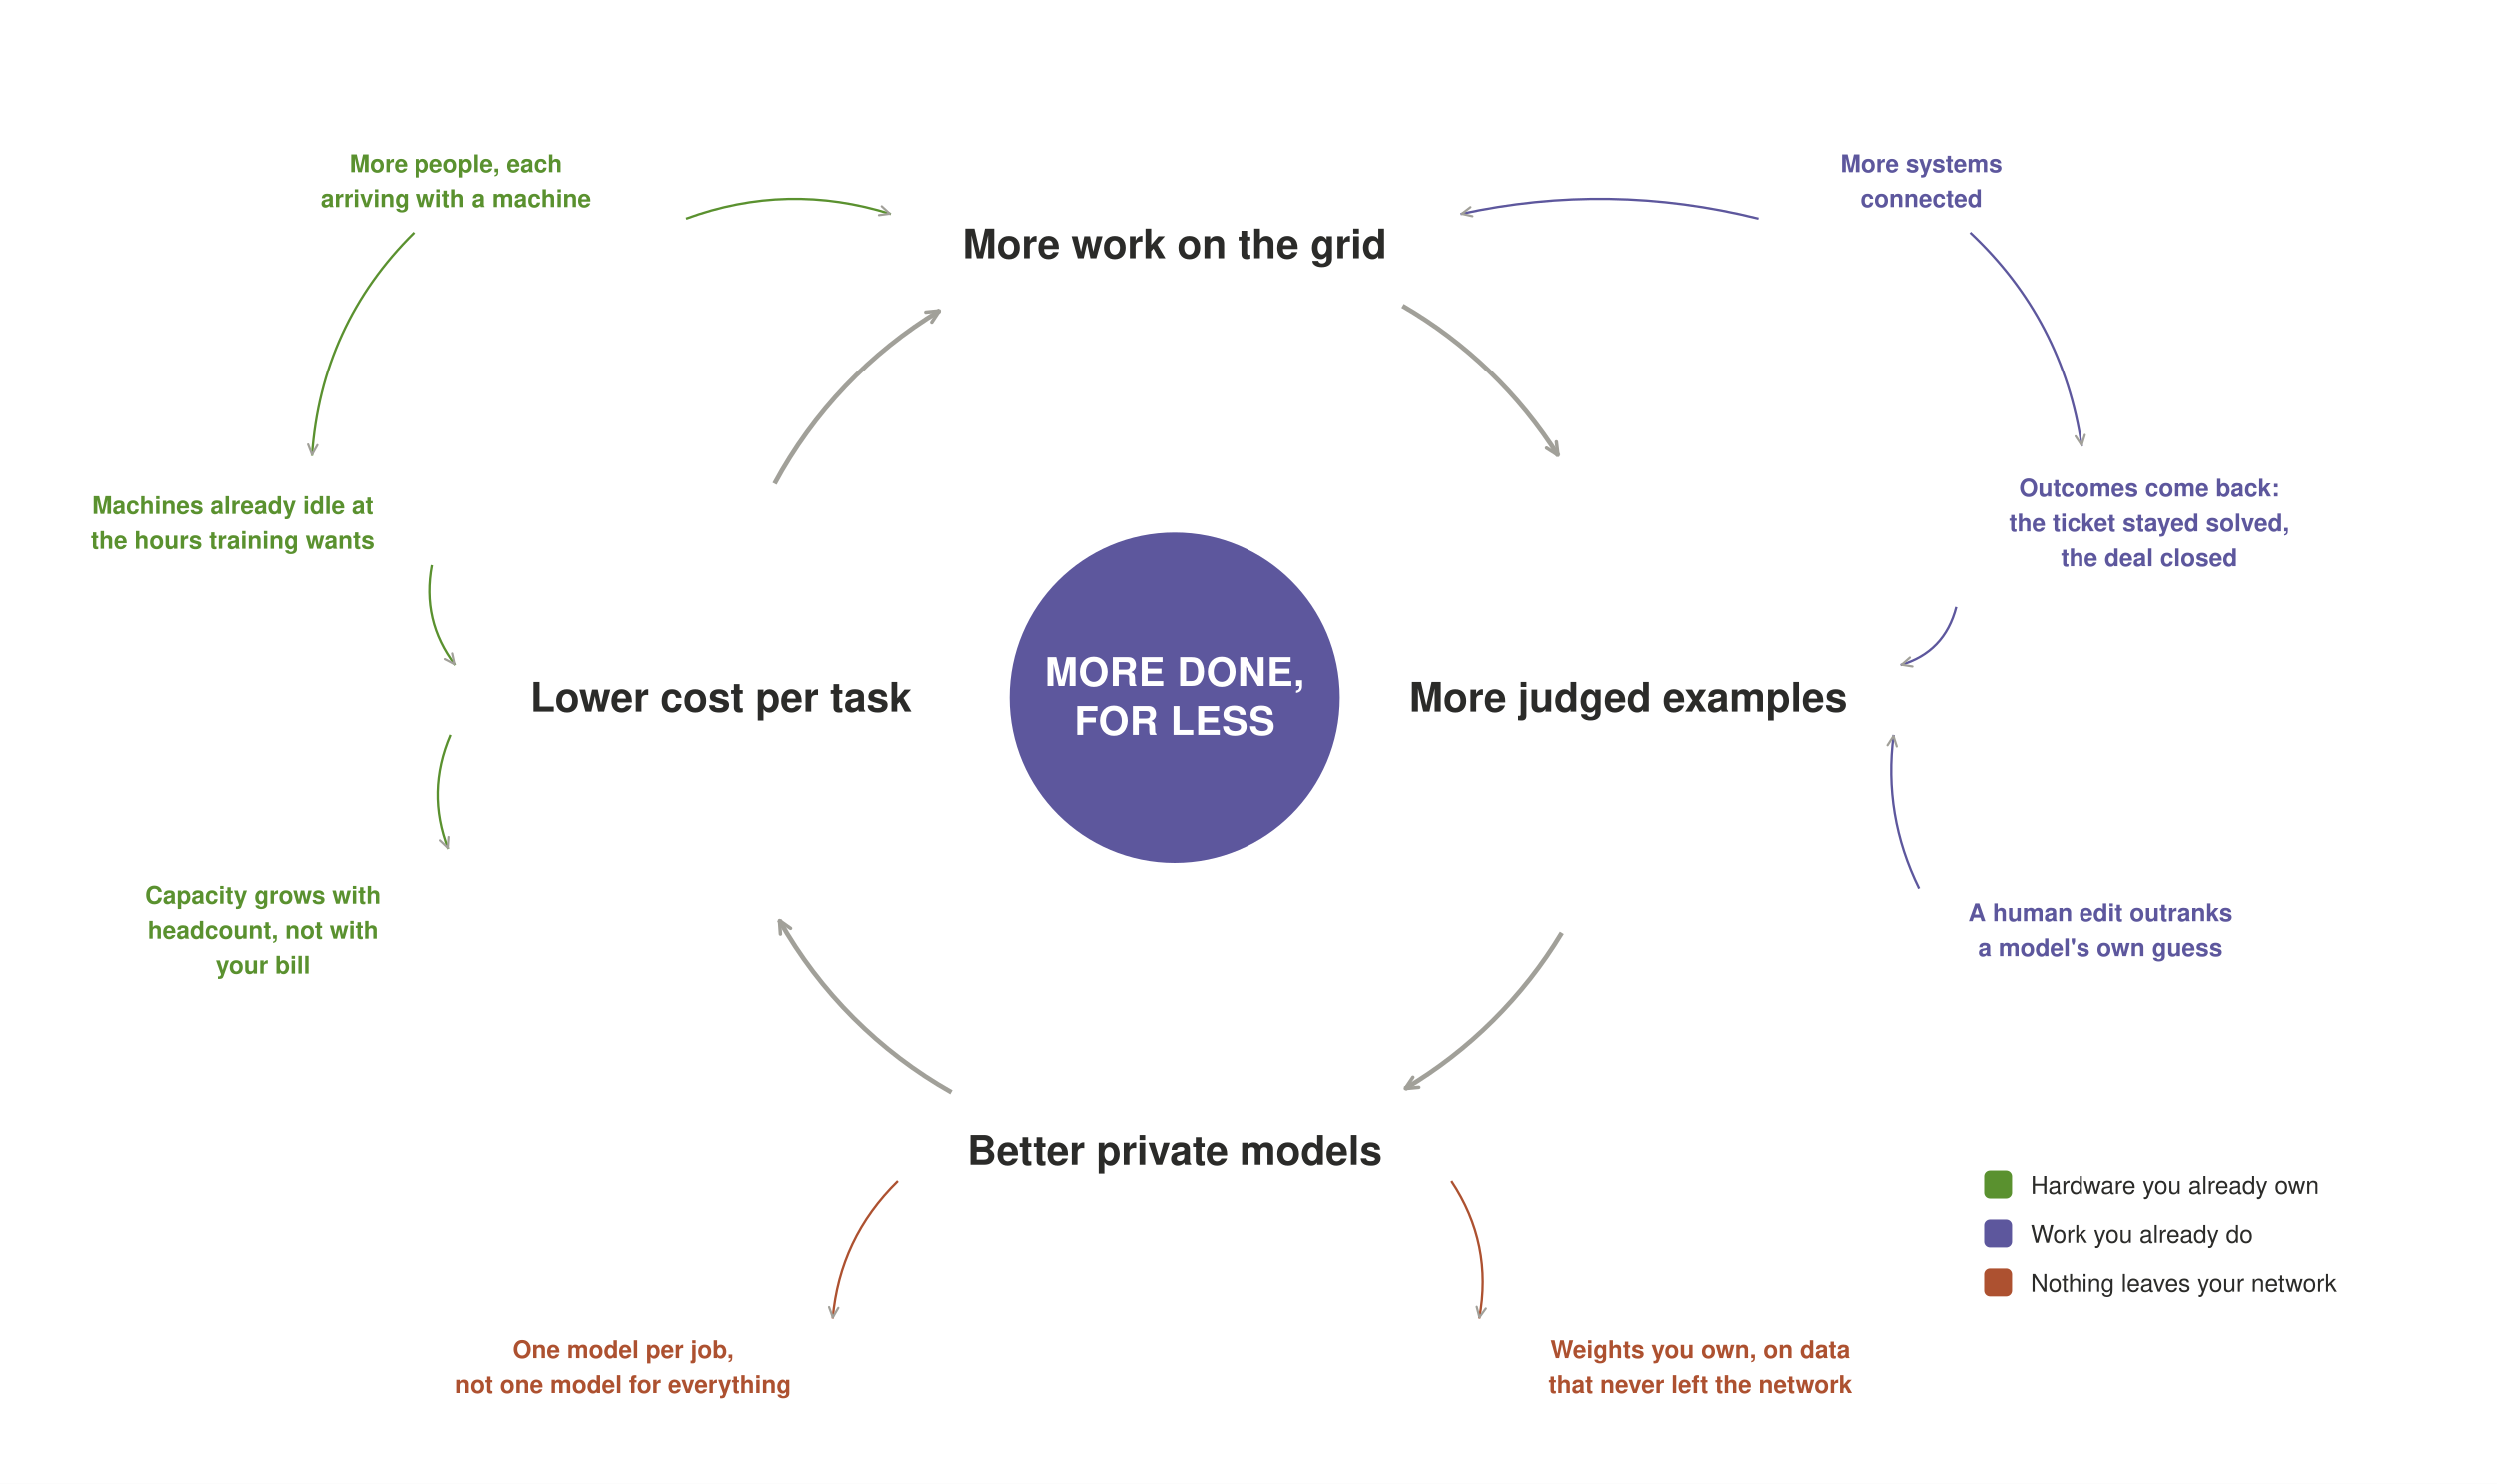
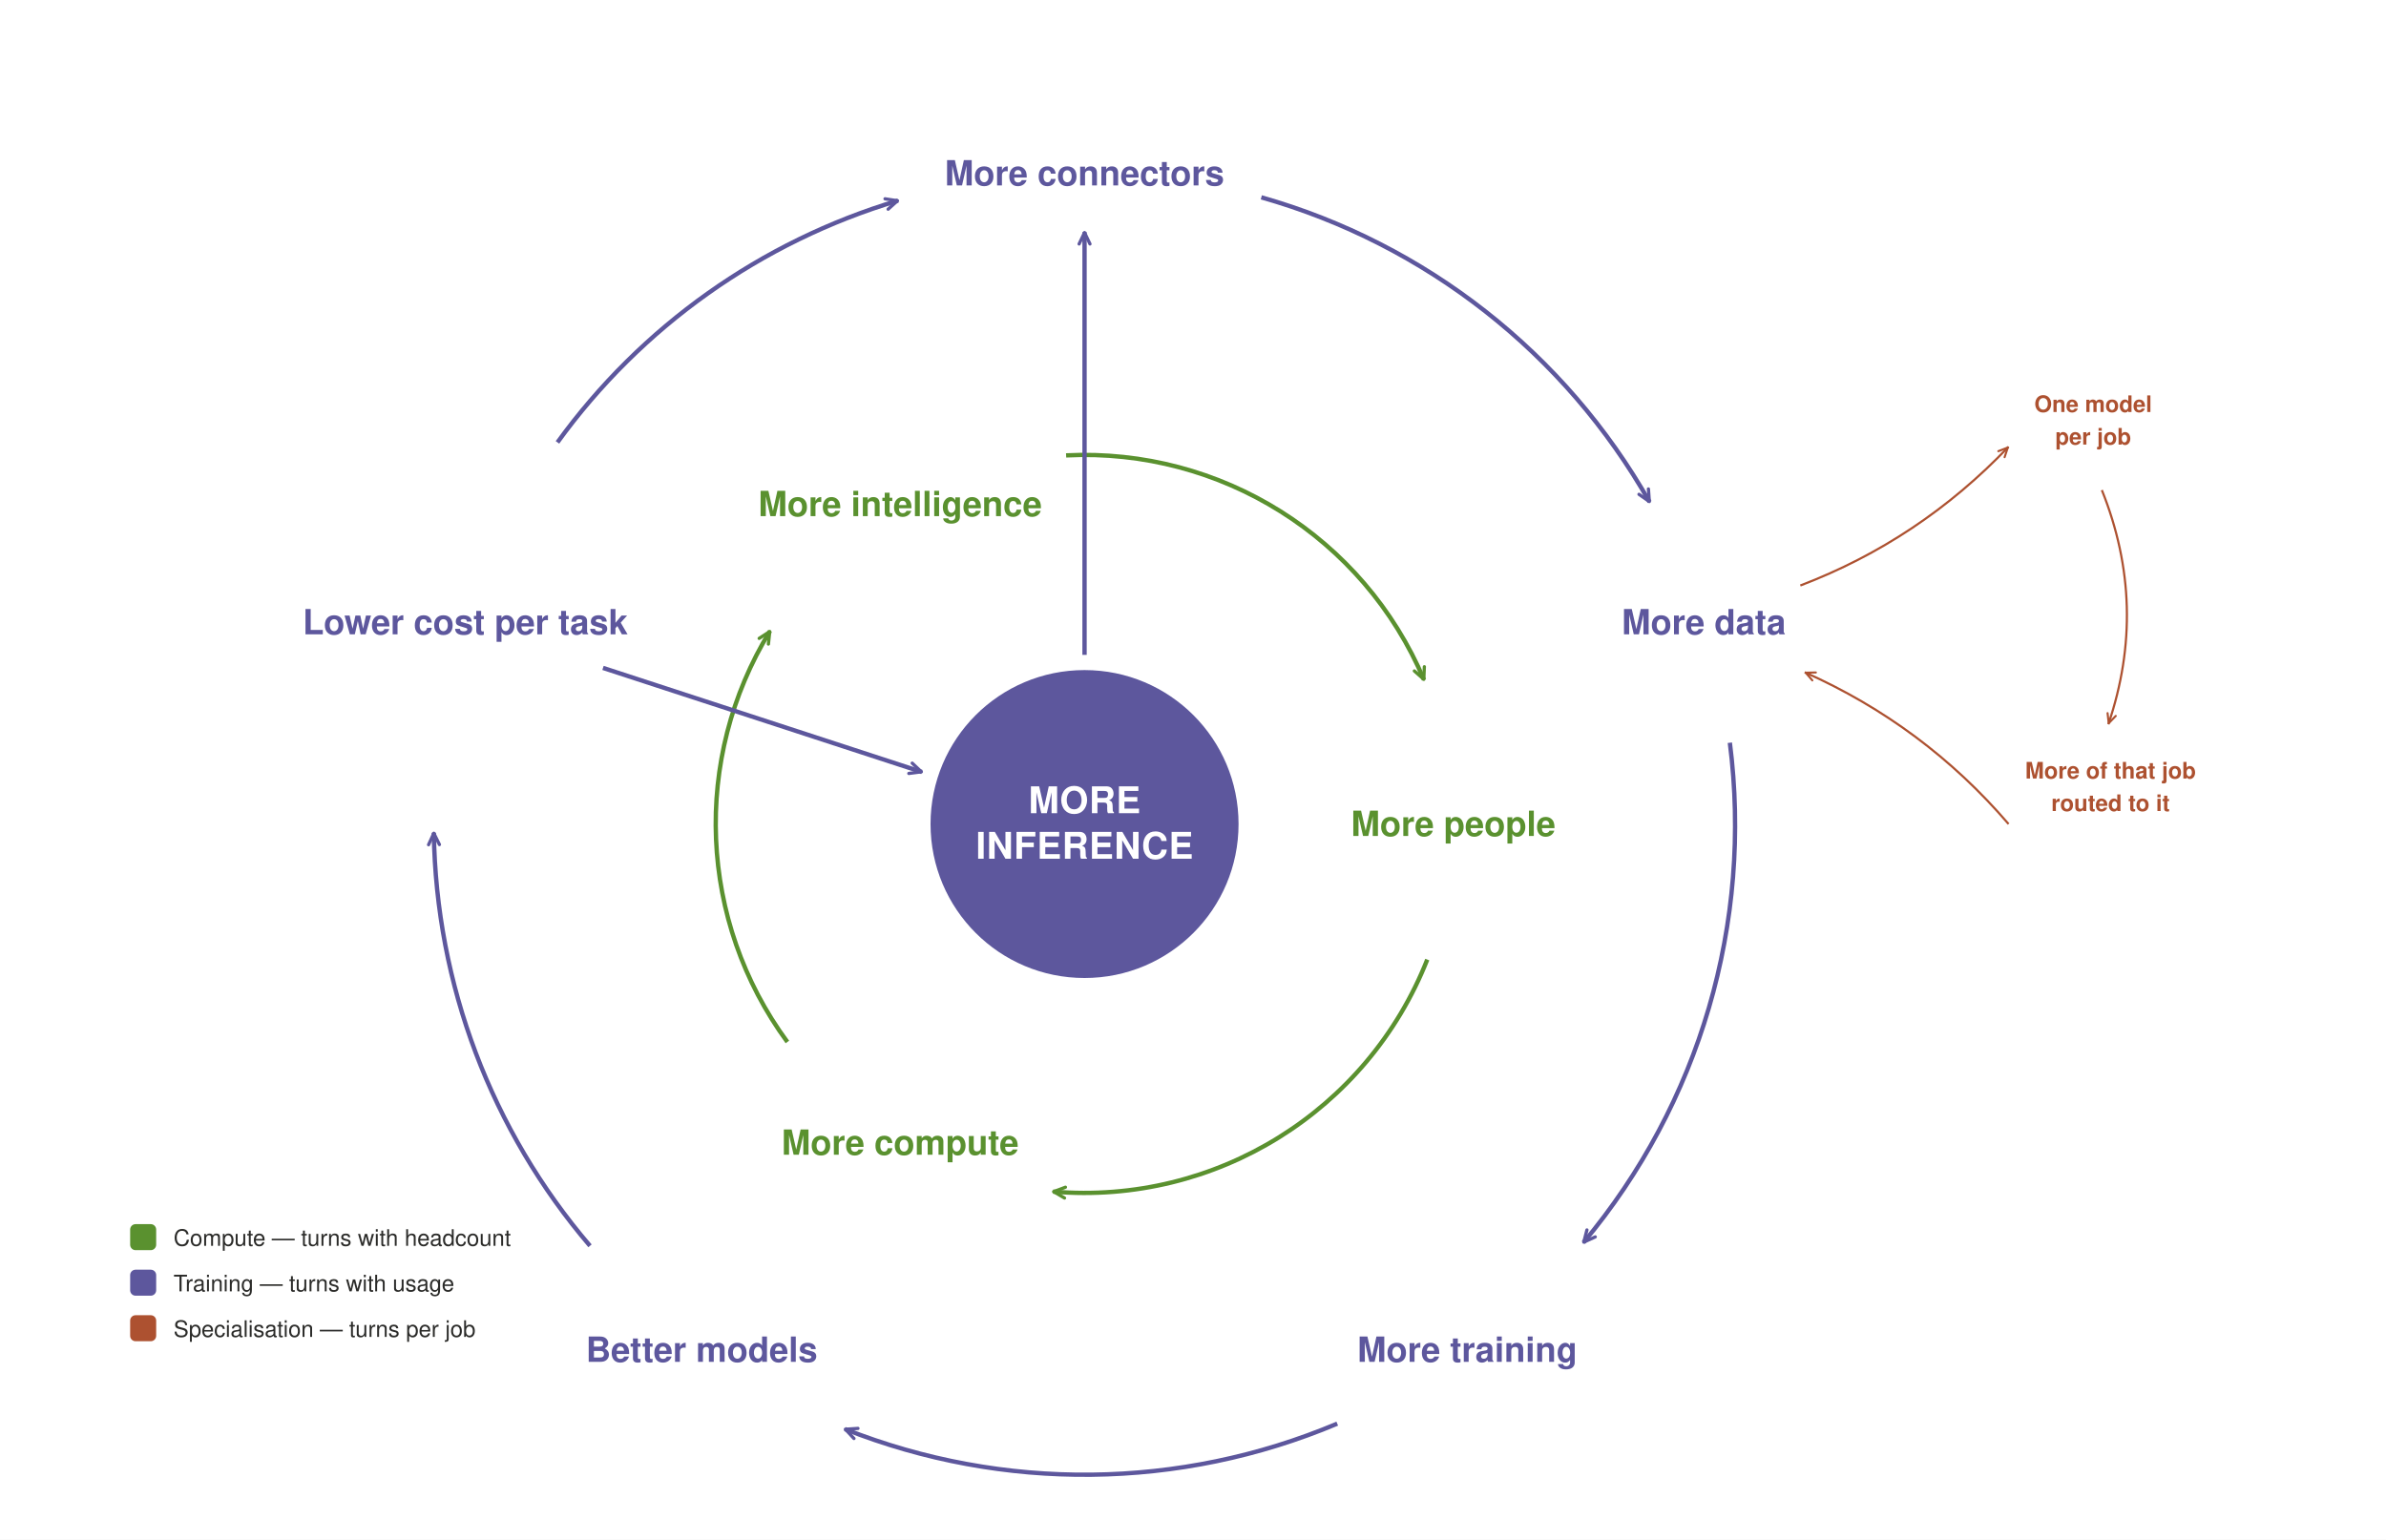
- <svg xmlns="http://www.w3.org/2000/svg" viewBox="0 0 2147 1276" font-family="Avenir Next, Nunito, Segoe UI, Helvetica, Arial, sans-serif">
+ <svg xmlns="http://www.w3.org/2000/svg" viewBox="0 0 2200 1420" font-family="Avenir Next, Nunito, Segoe UI, Helvetica, Arial, sans-serif">
  <defs>
-     <marker id="h" markerWidth="14" markerHeight="14" refX="11" refY="5" orient="auto" markerUnits="userSpaceOnUse">
+     <marker id="ha" markerWidth="14" markerHeight="14" refX="11" refY="5" orient="auto" markerUnits="userSpaceOnUse">
      <path d="M1.5 1 L10 5 L1.5 9" fill="none" stroke="#a1a099" stroke-width="1.9" stroke-linecap="round" stroke-linejoin="round" />
    </marker>
-     <marker id="H" markerWidth="19" markerHeight="19" refX="13" refY="6.5" orient="auto" markerUnits="userSpaceOnUse">
+     <marker id="Ha" markerWidth="19" markerHeight="19" refX="13" refY="6.5" orient="auto" markerUnits="userSpaceOnUse">
      <path d="M2 1.5 L12.5 6.5 L2 11.5" fill="none" stroke="#a1a099" stroke-width="3" stroke-linecap="round" stroke-linejoin="round" />
    </marker>
+     <marker id="hg" markerWidth="14" markerHeight="14" refX="11" refY="5" orient="auto" markerUnits="userSpaceOnUse">
+       <path d="M1.5 1 L10 5 L1.5 9" fill="none" stroke="#5a912f" stroke-width="1.9" stroke-linecap="round" stroke-linejoin="round" />
+     </marker>
+     <marker id="Hg" markerWidth="19" markerHeight="19" refX="13" refY="6.5" orient="auto" markerUnits="userSpaceOnUse">
+       <path d="M2 1.5 L12.5 6.5 L2 11.5" fill="none" stroke="#5a912f" stroke-width="3" stroke-linecap="round" stroke-linejoin="round" />
+     </marker>
+     <marker id="hp" markerWidth="14" markerHeight="14" refX="11" refY="5" orient="auto" markerUnits="userSpaceOnUse">
+       <path d="M1.5 1 L10 5 L1.5 9" fill="none" stroke="#5d579d" stroke-width="1.9" stroke-linecap="round" stroke-linejoin="round" />
+     </marker>
+     <marker id="Hp" markerWidth="19" markerHeight="19" refX="13" refY="6.5" orient="auto" markerUnits="userSpaceOnUse">
+       <path d="M2 1.5 L12.5 6.5 L2 11.5" fill="none" stroke="#5d579d" stroke-width="3" stroke-linecap="round" stroke-linejoin="round" />
+     </marker>
+     <marker id="hc" markerWidth="14" markerHeight="14" refX="11" refY="5" orient="auto" markerUnits="userSpaceOnUse">
+       <path d="M1.5 1 L10 5 L1.5 9" fill="none" stroke="#ad5130" stroke-width="1.9" stroke-linecap="round" stroke-linejoin="round" />
+     </marker>
+     <marker id="Hc" markerWidth="19" markerHeight="19" refX="13" refY="6.5" orient="auto" markerUnits="userSpaceOnUse">
+       <path d="M2 1.5 L12.5 6.5 L2 11.5" fill="none" stroke="#ad5130" stroke-width="3" stroke-linecap="round" stroke-linejoin="round" />
+     </marker>
  </defs>
-   <rect width="2147" height="1276" fill="#fff" />
-   <text x="1010" y="222" text-anchor="middle" fill="#2b2b29" font-size="35" font-weight="700">More work on the grid</text>
-   <text x="1400" y="612" text-anchor="middle" fill="#2b2b29" font-size="35" font-weight="700">More judged examples</text>
-   <text x="1010" y="1002" text-anchor="middle" fill="#2b2b29" font-size="35" font-weight="700">Better private models</text>
-   <text x="620" y="612" text-anchor="middle" fill="#2b2b29" font-size="35" font-weight="700">Lower cost per task</text>
-   <path d="M1206 263 A390 390 0 0 1 1340 392" fill="none" stroke="#a1a099" stroke-width="4" marker-end="url(#H)" />
-   <path d="M1343 802 A390 390 0 0 1 1208 936" fill="none" stroke="#a1a099" stroke-width="4" marker-end="url(#H)" />
-   <path d="M818 939 A390 390 0 0 1 670 791" fill="none" stroke="#a1a099" stroke-width="4" marker-end="url(#H)" />
-   <path d="M666 416 A390 390 0 0 1 808 267" fill="none" stroke="#a1a099" stroke-width="4" marker-end="url(#H)" />
-   <circle cx="1010" cy="600" r="142" fill="#5d579d" />
-   <text x="1010" y="590" text-anchor="middle" fill="#fff" font-size="34" font-weight="700" letter-spacing="0.5">MORE DONE,</text>
-   <text x="1010" y="632" text-anchor="middle" fill="#fff" font-size="34" font-weight="700" letter-spacing="0.5">FOR LESS</text>
-   <text x="392" y="148" text-anchor="middle" fill="#5a912f" font-size="21" font-weight="700">More people, each</text>
-   <text x="392" y="178" text-anchor="middle" fill="#5a912f" font-size="21" font-weight="700">arriving with a machine</text>
-   <path d="M590 188 Q677 156 766 184" fill="none" stroke="#5a912f" stroke-width="2" marker-end="url(#h)" />
-   <text x="200" y="442" text-anchor="middle" fill="#5a912f" font-size="21" font-weight="700">Machines already idle at</text>
-   <text x="200" y="472" text-anchor="middle" fill="#5a912f" font-size="21" font-weight="700">the hours training wants</text>
-   <path d="M356 200 Q276 279 268 392" fill="none" stroke="#5a912f" stroke-width="2" marker-end="url(#h)" />
-   <path d="M372 486 Q363 534 392 572" fill="none" stroke="#5a912f" stroke-width="2" marker-end="url(#h)" />
-   <text x="226" y="777" text-anchor="middle" fill="#5a912f" font-size="21" font-weight="700">Capacity grows with</text>
-   <text x="226" y="807" text-anchor="middle" fill="#5a912f" font-size="21" font-weight="700">headcount, not with</text>
-   <text x="226" y="837" text-anchor="middle" fill="#5a912f" font-size="21" font-weight="700">your bill</text>
-   <path d="M388 632 Q367 681 386 730" fill="none" stroke="#5a912f" stroke-width="2" marker-end="url(#h)" />
-   <text x="1652" y="148" text-anchor="middle" fill="#5d579d" font-size="21" font-weight="700">More systems</text>
-   <text x="1652" y="178" text-anchor="middle" fill="#5d579d" font-size="21" font-weight="700">connected</text>
-   <path d="M1512 188 Q1384 156 1256 184" fill="none" stroke="#5d579d" stroke-width="2" marker-end="url(#h)" />
-   <text x="1848" y="427" text-anchor="middle" fill="#5d579d" font-size="21" font-weight="700">Outcomes come back:</text>
-   <text x="1848" y="457" text-anchor="middle" fill="#5d579d" font-size="21" font-weight="700">the ticket stayed solved,</text>
-   <text x="1848" y="487" text-anchor="middle" fill="#5d579d" font-size="21" font-weight="700">the deal closed</text>
-   <path d="M1694 200 Q1774 275 1790 384" fill="none" stroke="#5d579d" stroke-width="2" marker-end="url(#h)" />
-   <path d="M1682 522 Q1672 561 1634 572" fill="none" stroke="#5d579d" stroke-width="2" marker-end="url(#h)" />
-   <text x="1806" y="792" text-anchor="middle" fill="#5d579d" font-size="21" font-weight="700">A human edit outranks</text>
-   <text x="1806" y="822" text-anchor="middle" fill="#5d579d" font-size="21" font-weight="700">a model's own guess</text>
-   <path d="M1650 764 Q1619 701 1628 632" fill="none" stroke="#5d579d" stroke-width="2" marker-end="url(#h)" />
-   <text x="536" y="1168" text-anchor="middle" fill="#ad5130" font-size="21" font-weight="700">One model per job,</text>
-   <text x="536" y="1198" text-anchor="middle" fill="#ad5130" font-size="21" font-weight="700">not one model for everything</text>
-   <path d="M772 1016 Q722 1065 716 1134" fill="none" stroke="#ad5130" stroke-width="2" marker-end="url(#h)" />
-   <text x="1462" y="1168" text-anchor="middle" fill="#ad5130" font-size="21" font-weight="700">Weights you own, on data</text>
-   <text x="1462" y="1198" text-anchor="middle" fill="#ad5130" font-size="21" font-weight="700">that never left the network</text>
-   <path d="M1248 1016 Q1284 1070 1272 1134" fill="none" stroke="#ad5130" stroke-width="2" marker-end="url(#h)" />
-   <rect x="1706" y="1007" width="24" height="24" rx="5" fill="#5a912f" />
-   <text x="1746" y="1027" fill="#2b2b29" font-size="21">Hardware you already own</text>
-   <rect x="1706" y="1049" width="24" height="24" rx="5" fill="#5d579d" />
-   <text x="1746" y="1069" fill="#2b2b29" font-size="21">Work you already do</text>
-   <rect x="1706" y="1091" width="24" height="24" rx="5" fill="#ad5130" />
-   <text x="1746" y="1111" fill="#2b2b29" font-size="21">Nothing leaves your network</text>
+   <rect width="2200" height="1420" fill="#fff" />
+   <text x="1340" y="771" text-anchor="middle" fill="#5a912f" font-size="32" font-weight="700">More people</text>
+   <text x="830" y="1065" text-anchor="middle" fill="#5a912f" font-size="32" font-weight="700">More compute</text>
+   <text x="830" y="476" text-anchor="middle" fill="#5a912f" font-size="32" font-weight="700">More intelligence</text>
+   <path d="M1316 885 A340 340 0 0 1 971 1099" fill="none" stroke="#5a912f" stroke-width="4" marker-end="url(#Hg)" />
+   <path d="M726 961 A340 340 0 0 1 710 582" fill="none" stroke="#5a912f" stroke-width="4" marker-end="url(#Hg)" />
+   <path d="M983 420 A340 340 0 0 1 1313 627" fill="none" stroke="#5a912f" stroke-width="4" marker-end="url(#Hg)" />
+   <circle cx="1000" cy="760" r="142" fill="#5d579d" />
+   <text x="1000" y="750" text-anchor="middle" fill="#fff" font-size="34" font-weight="700" letter-spacing="0.5">MORE</text>
+   <text x="1000" y="792" text-anchor="middle" fill="#fff" font-size="34" font-weight="700" letter-spacing="0.5">INFERENCE</text>
+   <text x="1000" y="171" text-anchor="middle" fill="#5d579d" font-size="32" font-weight="700">More connectors</text>
+   <text x="1571" y="585" text-anchor="middle" fill="#5d579d" font-size="32" font-weight="700">More data</text>
+   <text x="1353" y="1256" text-anchor="middle" fill="#5d579d" font-size="32" font-weight="700">More training</text>
+   <text x="647" y="1256" text-anchor="middle" fill="#5d579d" font-size="32" font-weight="700">Better models</text>
+   <text x="429" y="585" text-anchor="middle" fill="#5d579d" font-size="32" font-weight="700">Lower cost per task</text>
+   <path d="M1163 182 A600 600 0 0 1 1521 463" fill="none" stroke="#5d579d" stroke-width="4" marker-end="url(#Hp)" />
+   <path d="M1595 685 A600 600 0 0 1 1460 1146" fill="none" stroke="#5d579d" stroke-width="4" marker-end="url(#Hp)" />
+   <path d="M1233 1313 A600 600 0 0 1 779 1318" fill="none" stroke="#5d579d" stroke-width="4" marker-end="url(#Hp)" />
+   <path d="M544 1149 A600 600 0 0 1 400 768" fill="none" stroke="#5d579d" stroke-width="4" marker-end="url(#Hp)" />
+   <path d="M514 408 A600 600 0 0 1 828 185" fill="none" stroke="#5d579d" stroke-width="4" marker-end="url(#Hp)" />
+   <path d="M1000 604 Q1000 409 1000 214" fill="none" stroke="#5d579d" stroke-width="4" marker-end="url(#Hp)" />
+   <path d="M556 616 Q703 664 850 712" fill="none" stroke="#5d579d" stroke-width="4" marker-end="url(#Hp)" />
+   <text x="1930" y="380" text-anchor="middle" fill="#ad5130" font-size="21" font-weight="700">One model</text>
+   <text x="1930" y="410" text-anchor="middle" fill="#ad5130" font-size="21" font-weight="700">per job</text>
+   <text x="1946" y="718" text-anchor="middle" fill="#ad5130" font-size="21" font-weight="700">More of that job</text>
+   <text x="1946" y="748" text-anchor="middle" fill="#ad5130" font-size="21" font-weight="700">routed to it</text>
+   <path d="M1660 540 Q1770 498 1852 412" fill="none" stroke="#ad5130" stroke-width="2" marker-end="url(#hc)" />
+   <path d="M1938 452 Q1981 559 1944 668" fill="none" stroke="#ad5130" stroke-width="2" marker-end="url(#hc)" />
+   <path d="M1852 760 Q1774 669 1664 620" fill="none" stroke="#ad5130" stroke-width="2" marker-end="url(#hc)" />
+   <rect x="120" y="1129" width="24" height="24" rx="5" fill="#5a912f" />
+   <text x="160" y="1149" fill="#2b2b29" font-size="21">Compute — turns with headcount</text>
+   <rect x="120" y="1171" width="24" height="24" rx="5" fill="#5d579d" />
+   <text x="160" y="1191" fill="#2b2b29" font-size="21">Training — turns with usage</text>
+   <rect x="120" y="1213" width="24" height="24" rx="5" fill="#ad5130" />
+   <text x="160" y="1233" fill="#2b2b29" font-size="21">Specialisation — turns per job</text>
</svg>
